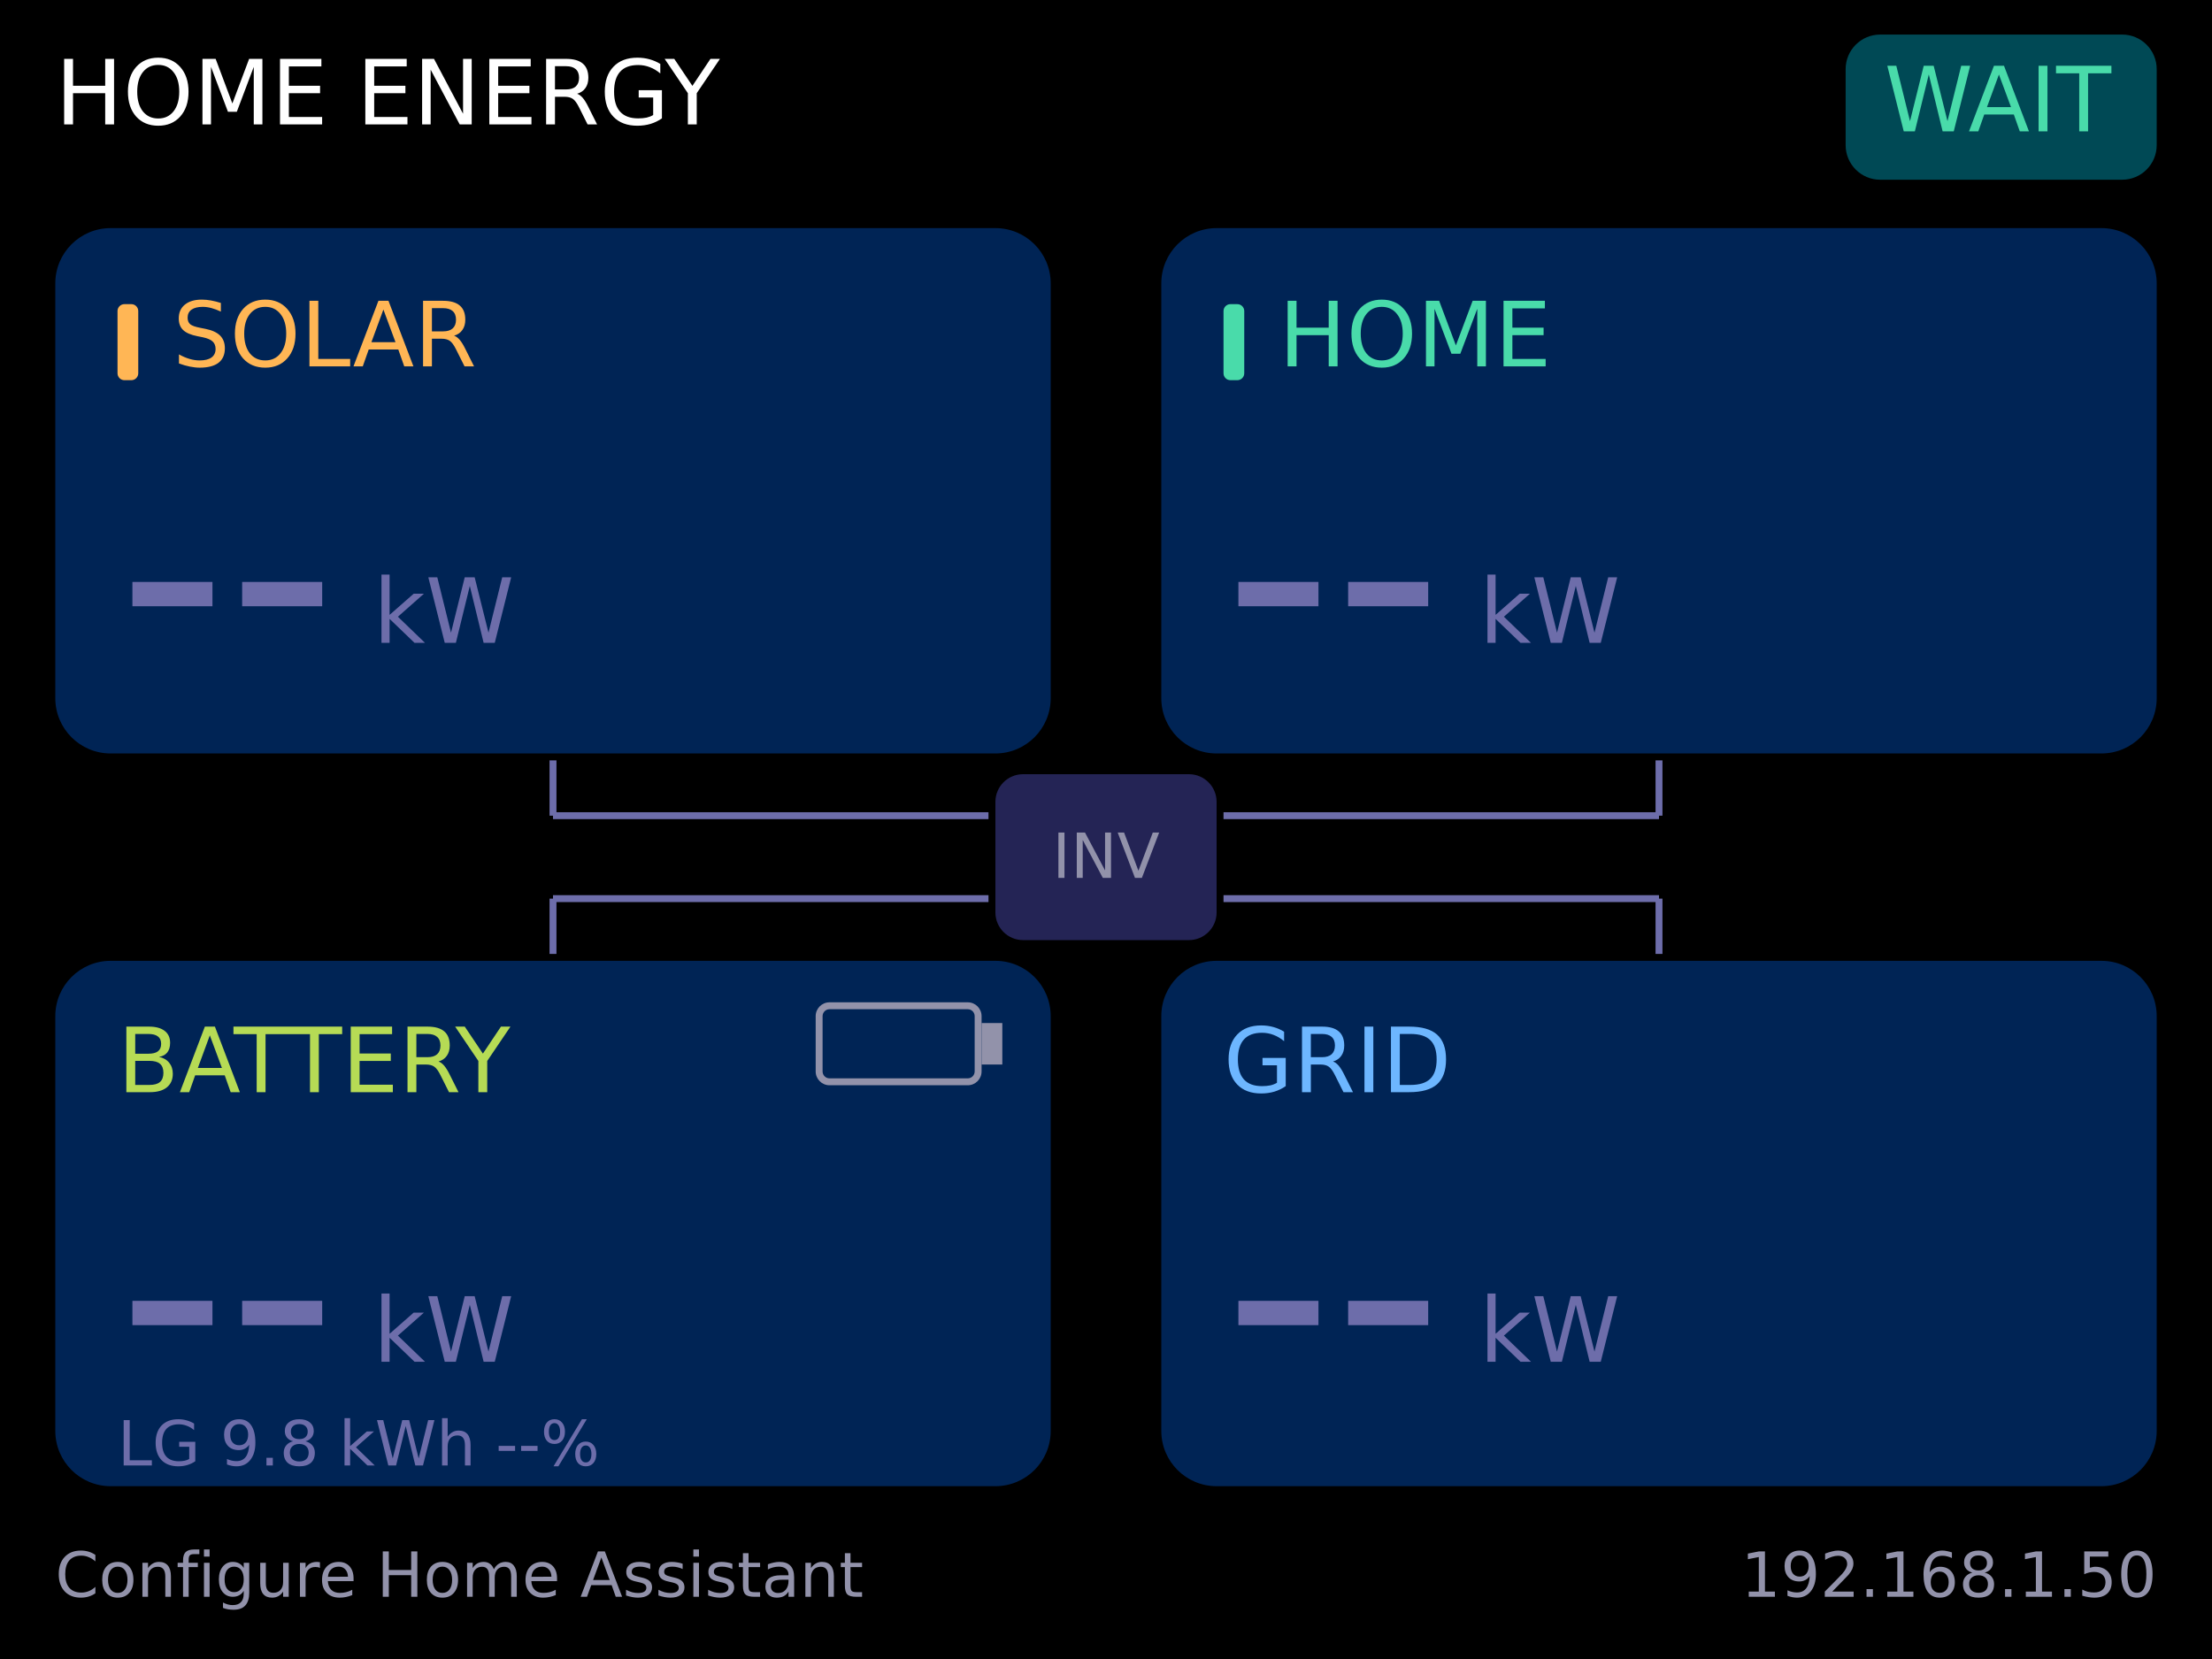
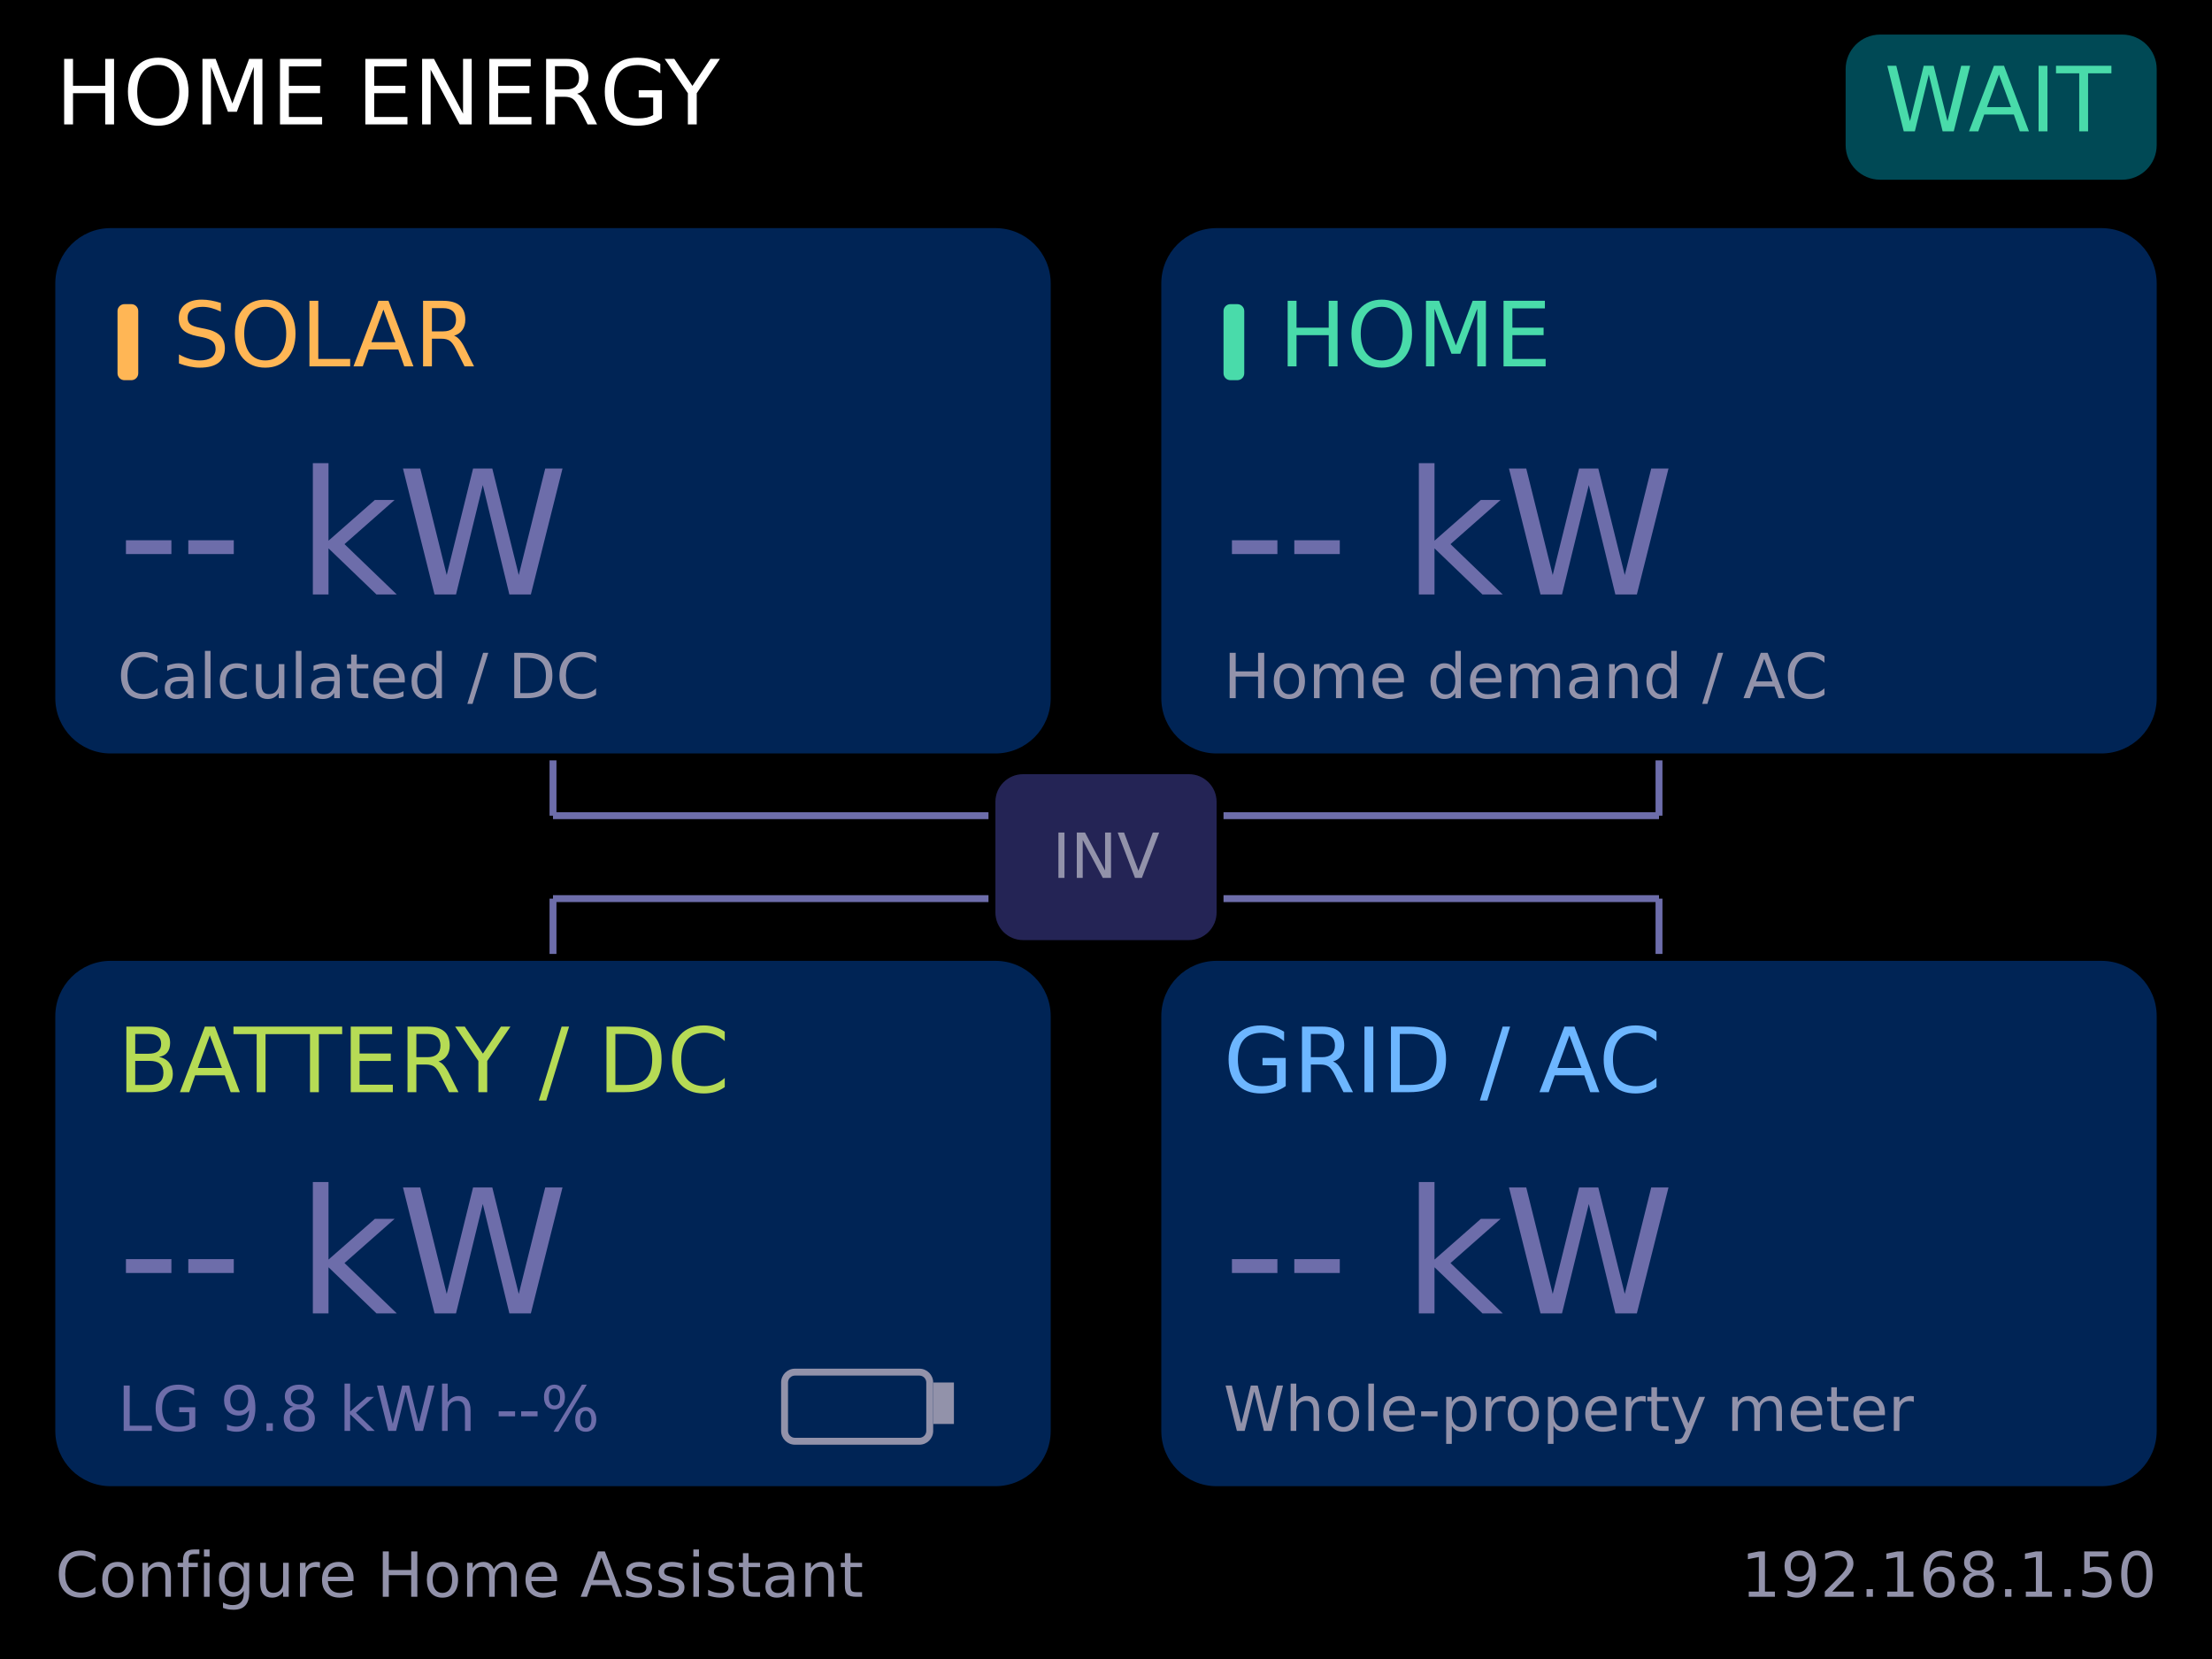
<svg xmlns="http://www.w3.org/2000/svg" width="960" height="720" viewBox="0 0 320 240">
  <style>text{font-family:DejaVu Sans,sans-serif}</style>
  <rect x="0" y="0" width="320" height="240" rx="0" fill="#000000" />
  <text x="8" y="18" font-size="13" text-anchor="start" fill="#ffffff">HOME ENERGY</text>
  <rect x="267" y="5" width="45" height="21" rx="5" fill="#004955" />
  <text x="289" y="19" font-size="13" text-anchor="middle" fill="#49dbaa">WAIT</text>
  <rect x="8" y="33" width="144" height="76" rx="8" fill="#002455" />
  <rect x="168" y="33" width="144" height="76" rx="8" fill="#002455" />
  <rect x="8" y="139" width="144" height="76" rx="8" fill="#002455" />
  <rect x="168" y="139" width="144" height="76" rx="8" fill="#002455" />
  <rect x="17" y="44" width="3" height="11" rx="1" fill="#ffb655" />
  <text x="25" y="53" font-size="13" text-anchor="start" fill="#ffb655">SOLAR</text>
-   <text x="17" y="98" font-size="44" text-anchor="start" fill="#6d6daa">--</text>
-   <text x="54" y="93" font-size="13" text-anchor="start" fill="#6d6daa">kW</text>
+   <text x="17" y="86" font-size="25" text-anchor="start" fill="#6d6daa">-- kW</text>
+   <text x="17" y="101" font-size="9" text-anchor="start" fill="#9292aa">Calculated / DC</text>
  <rect x="177" y="44" width="3" height="11" rx="1" fill="#49dbaa" />
  <text x="185" y="53" font-size="13" text-anchor="start" fill="#49dbaa">HOME</text>
-   <text x="177" y="98" font-size="44" text-anchor="start" fill="#6d6daa">--</text>
-   <text x="214" y="93" font-size="13" text-anchor="start" fill="#6d6daa">kW</text>
-   <text x="17" y="158" font-size="13" text-anchor="start" fill="#b6db55">BATTERY</text>
-   <text x="17" y="202" font-size="44" text-anchor="start" fill="#6d6daa">--</text>
-   <text x="54" y="197" font-size="13" text-anchor="start" fill="#6d6daa">kW</text>
-   <text x="17" y="212" font-size="9" text-anchor="start" fill="#6d6daa">LG 9.8 kWh  --%</text>
-   <rect x="118" y="145" width="24" height="12" rx="2" fill="#9292aa" />
-   <rect x="142" y="148" width="3" height="6" rx="0" fill="#9292aa" />
-   <rect x="119" y="146" width="22" height="10" rx="1" fill="#002455" />
-   <text x="177" y="158" font-size="13" text-anchor="start" fill="#6db6ff">GRID</text>
-   <text x="177" y="202" font-size="44" text-anchor="start" fill="#6d6daa">--</text>
-   <text x="214" y="197" font-size="13" text-anchor="start" fill="#6d6daa">kW</text>
+   <text x="177" y="86" font-size="25" text-anchor="start" fill="#6d6daa">-- kW</text>
+   <text x="177" y="101" font-size="9" text-anchor="start" fill="#9292aa">Home demand / AC</text>
+   <text x="17" y="158" font-size="13" text-anchor="start" fill="#b6db55">BATTERY / DC</text>
+   <text x="17" y="190" font-size="25" text-anchor="start" fill="#6d6daa">-- kW</text>
+   <text x="17" y="207" font-size="9" text-anchor="start" fill="#6d6daa">LG 9.8 kWh  --%</text>
+   <rect x="113" y="198" width="22" height="11" rx="2" fill="#9292aa" />
+   <rect x="135" y="200" width="3" height="6" rx="0" fill="#9292aa" />
+   <rect x="114" y="199" width="20" height="9" rx="1" fill="#002455" />
+   <text x="177" y="158" font-size="13" text-anchor="start" fill="#6db6ff">GRID / AC</text>
+   <text x="177" y="190" font-size="25" text-anchor="start" fill="#6d6daa">-- kW</text>
+   <text x="177" y="207" font-size="9" text-anchor="start" fill="#9292aa">Whole-property meter</text>
  <path d="M80 110 L80 118" fill="none" stroke="#6d6daa" />
  <path d="M80 118 L143 118" fill="none" stroke="#6d6daa" />
  <path d="M177 118 L240 118" fill="none" stroke="#6d6daa" />
  <path d="M240 118 L240 110" fill="none" stroke="#6d6daa" />
  <path d="M80 130 L80 138" fill="none" stroke="#6d6daa" />
  <path d="M143 130 L80 130" fill="none" stroke="#6d6daa" />
  <path d="M240 130 L240 138" fill="none" stroke="#6d6daa" />
  <path d="M240 130 L177 130" fill="none" stroke="#6d6daa" />
  <rect x="144" y="112" width="32" height="24" rx="4" fill="#242455" />
  <text x="160" y="127" font-size="9" text-anchor="middle" fill="#9292aa">INV</text>
  <text x="8" y="231" font-size="9" text-anchor="start" fill="#9292aa">Configure Home Assistant</text>
  <text x="312" y="231" font-size="9" text-anchor="end" fill="#9292aa">192.168.1.50</text>
</svg>
